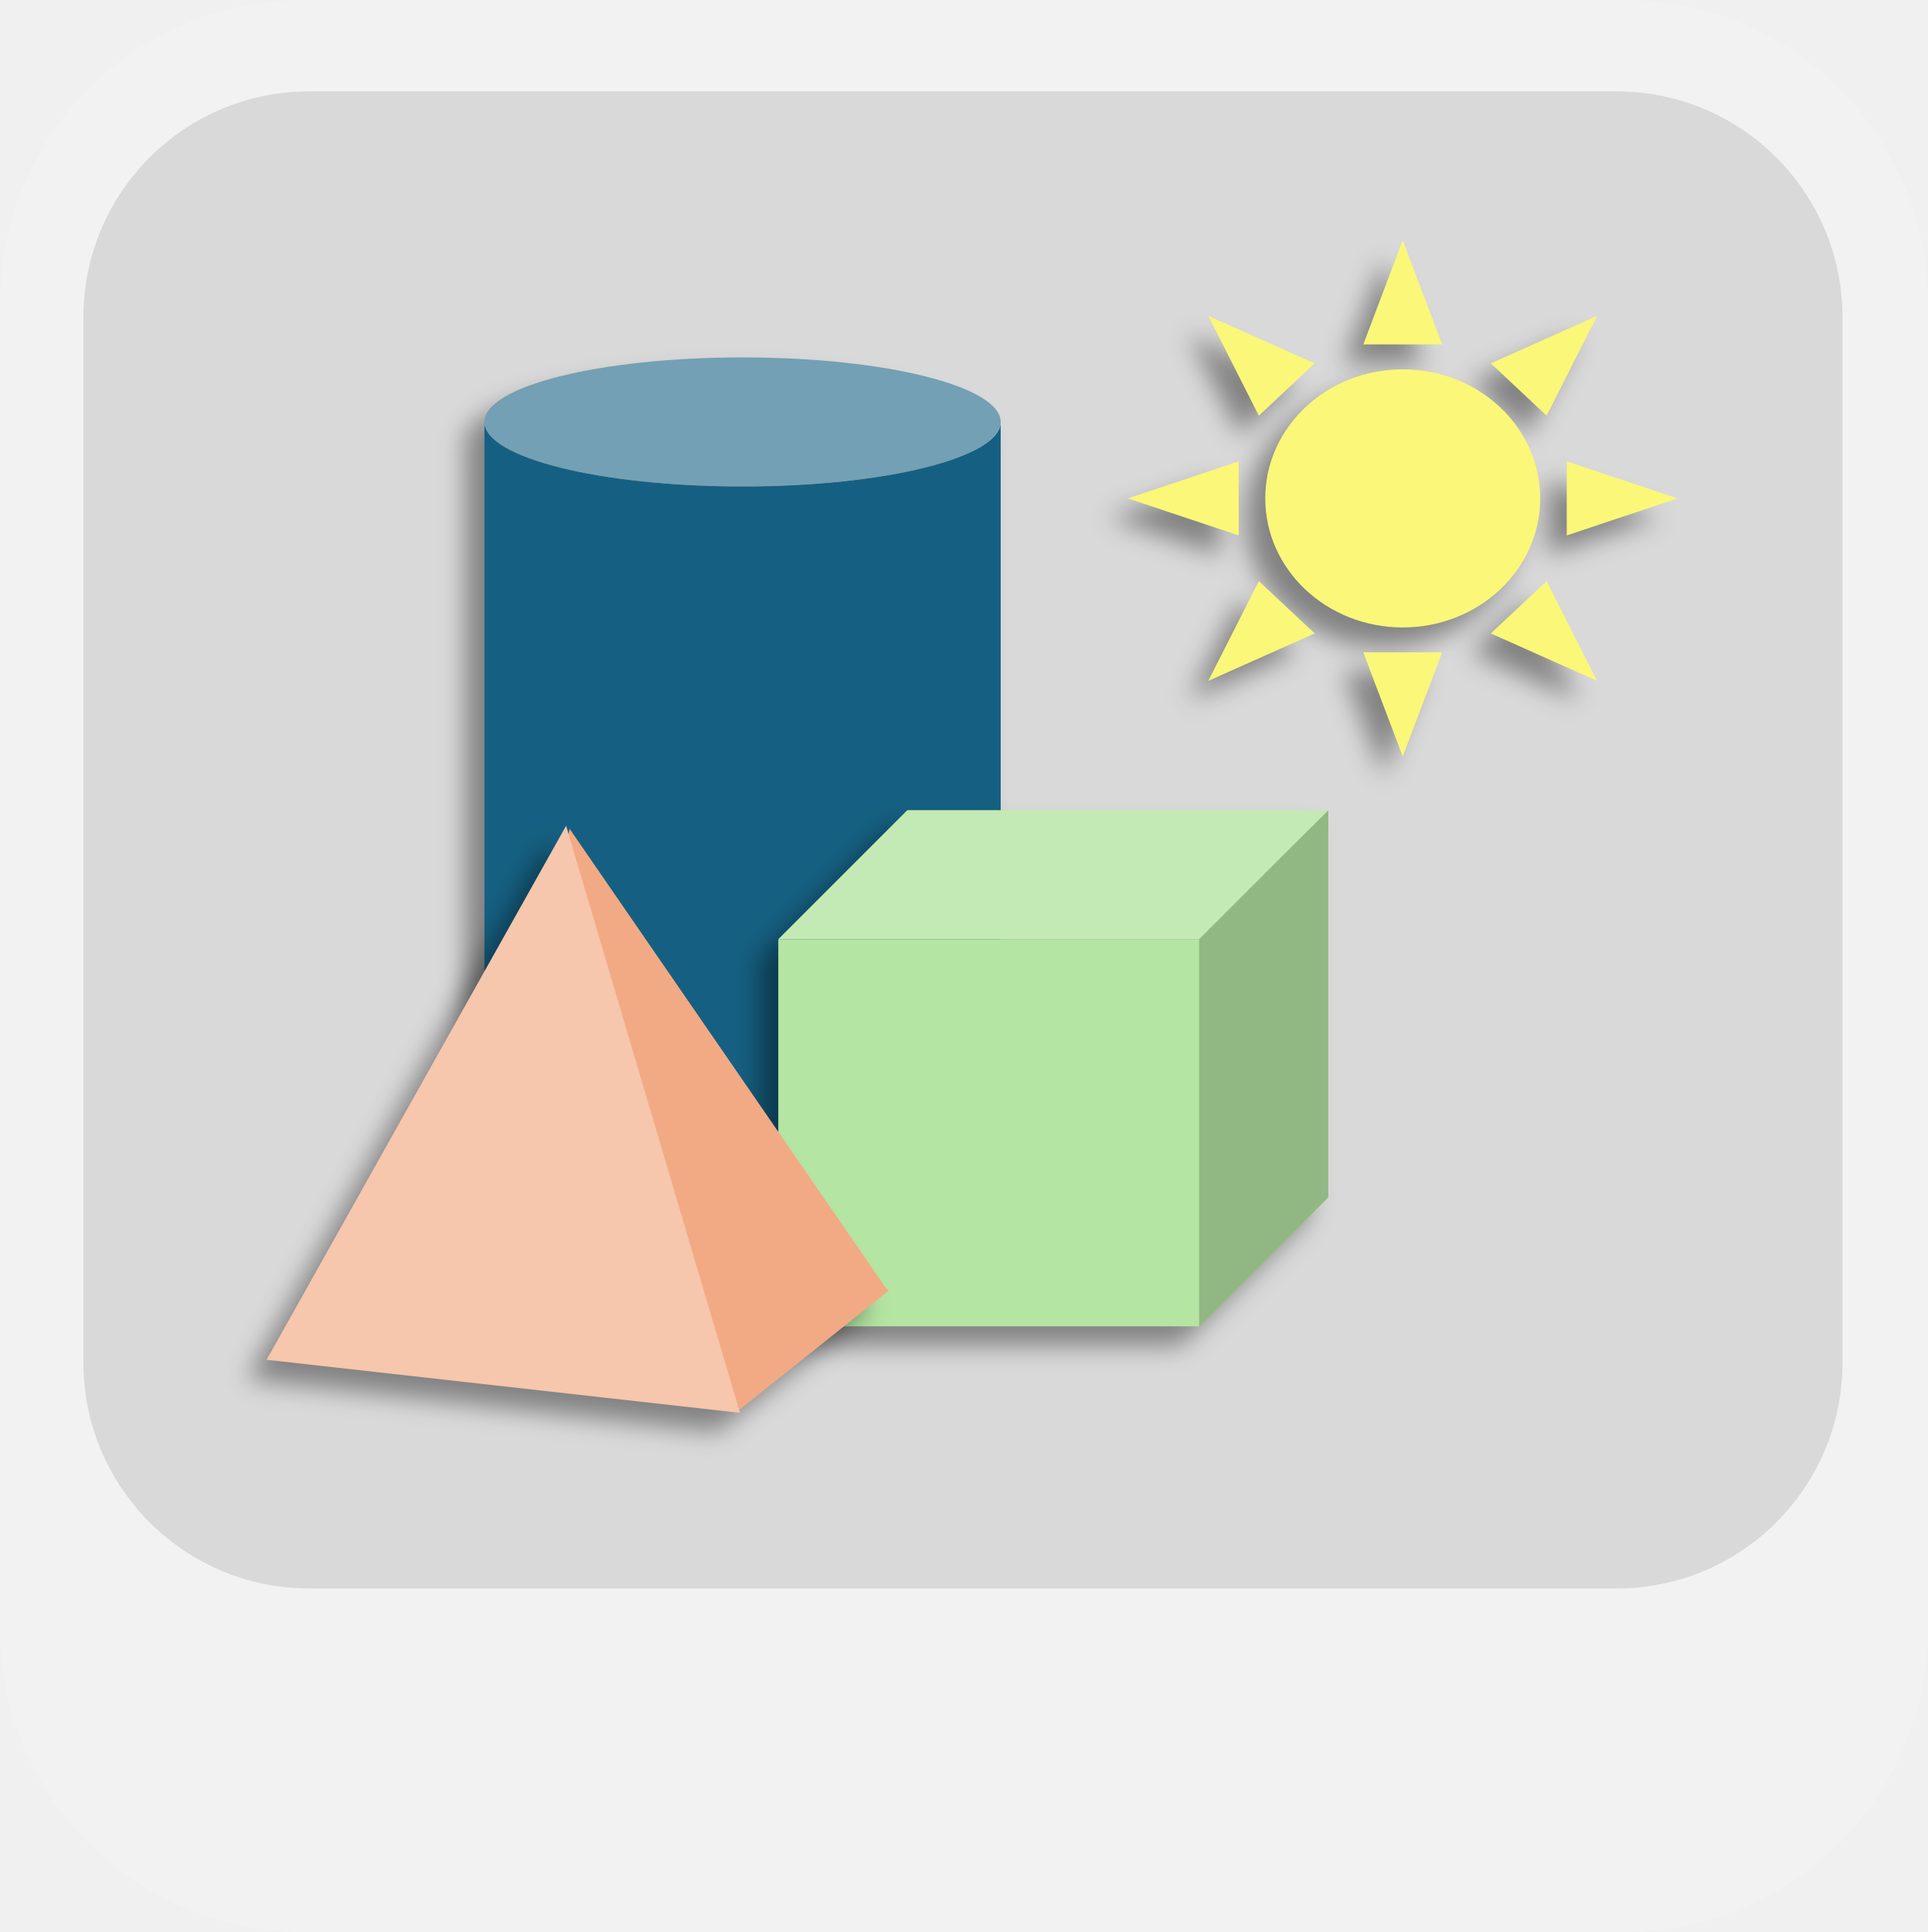
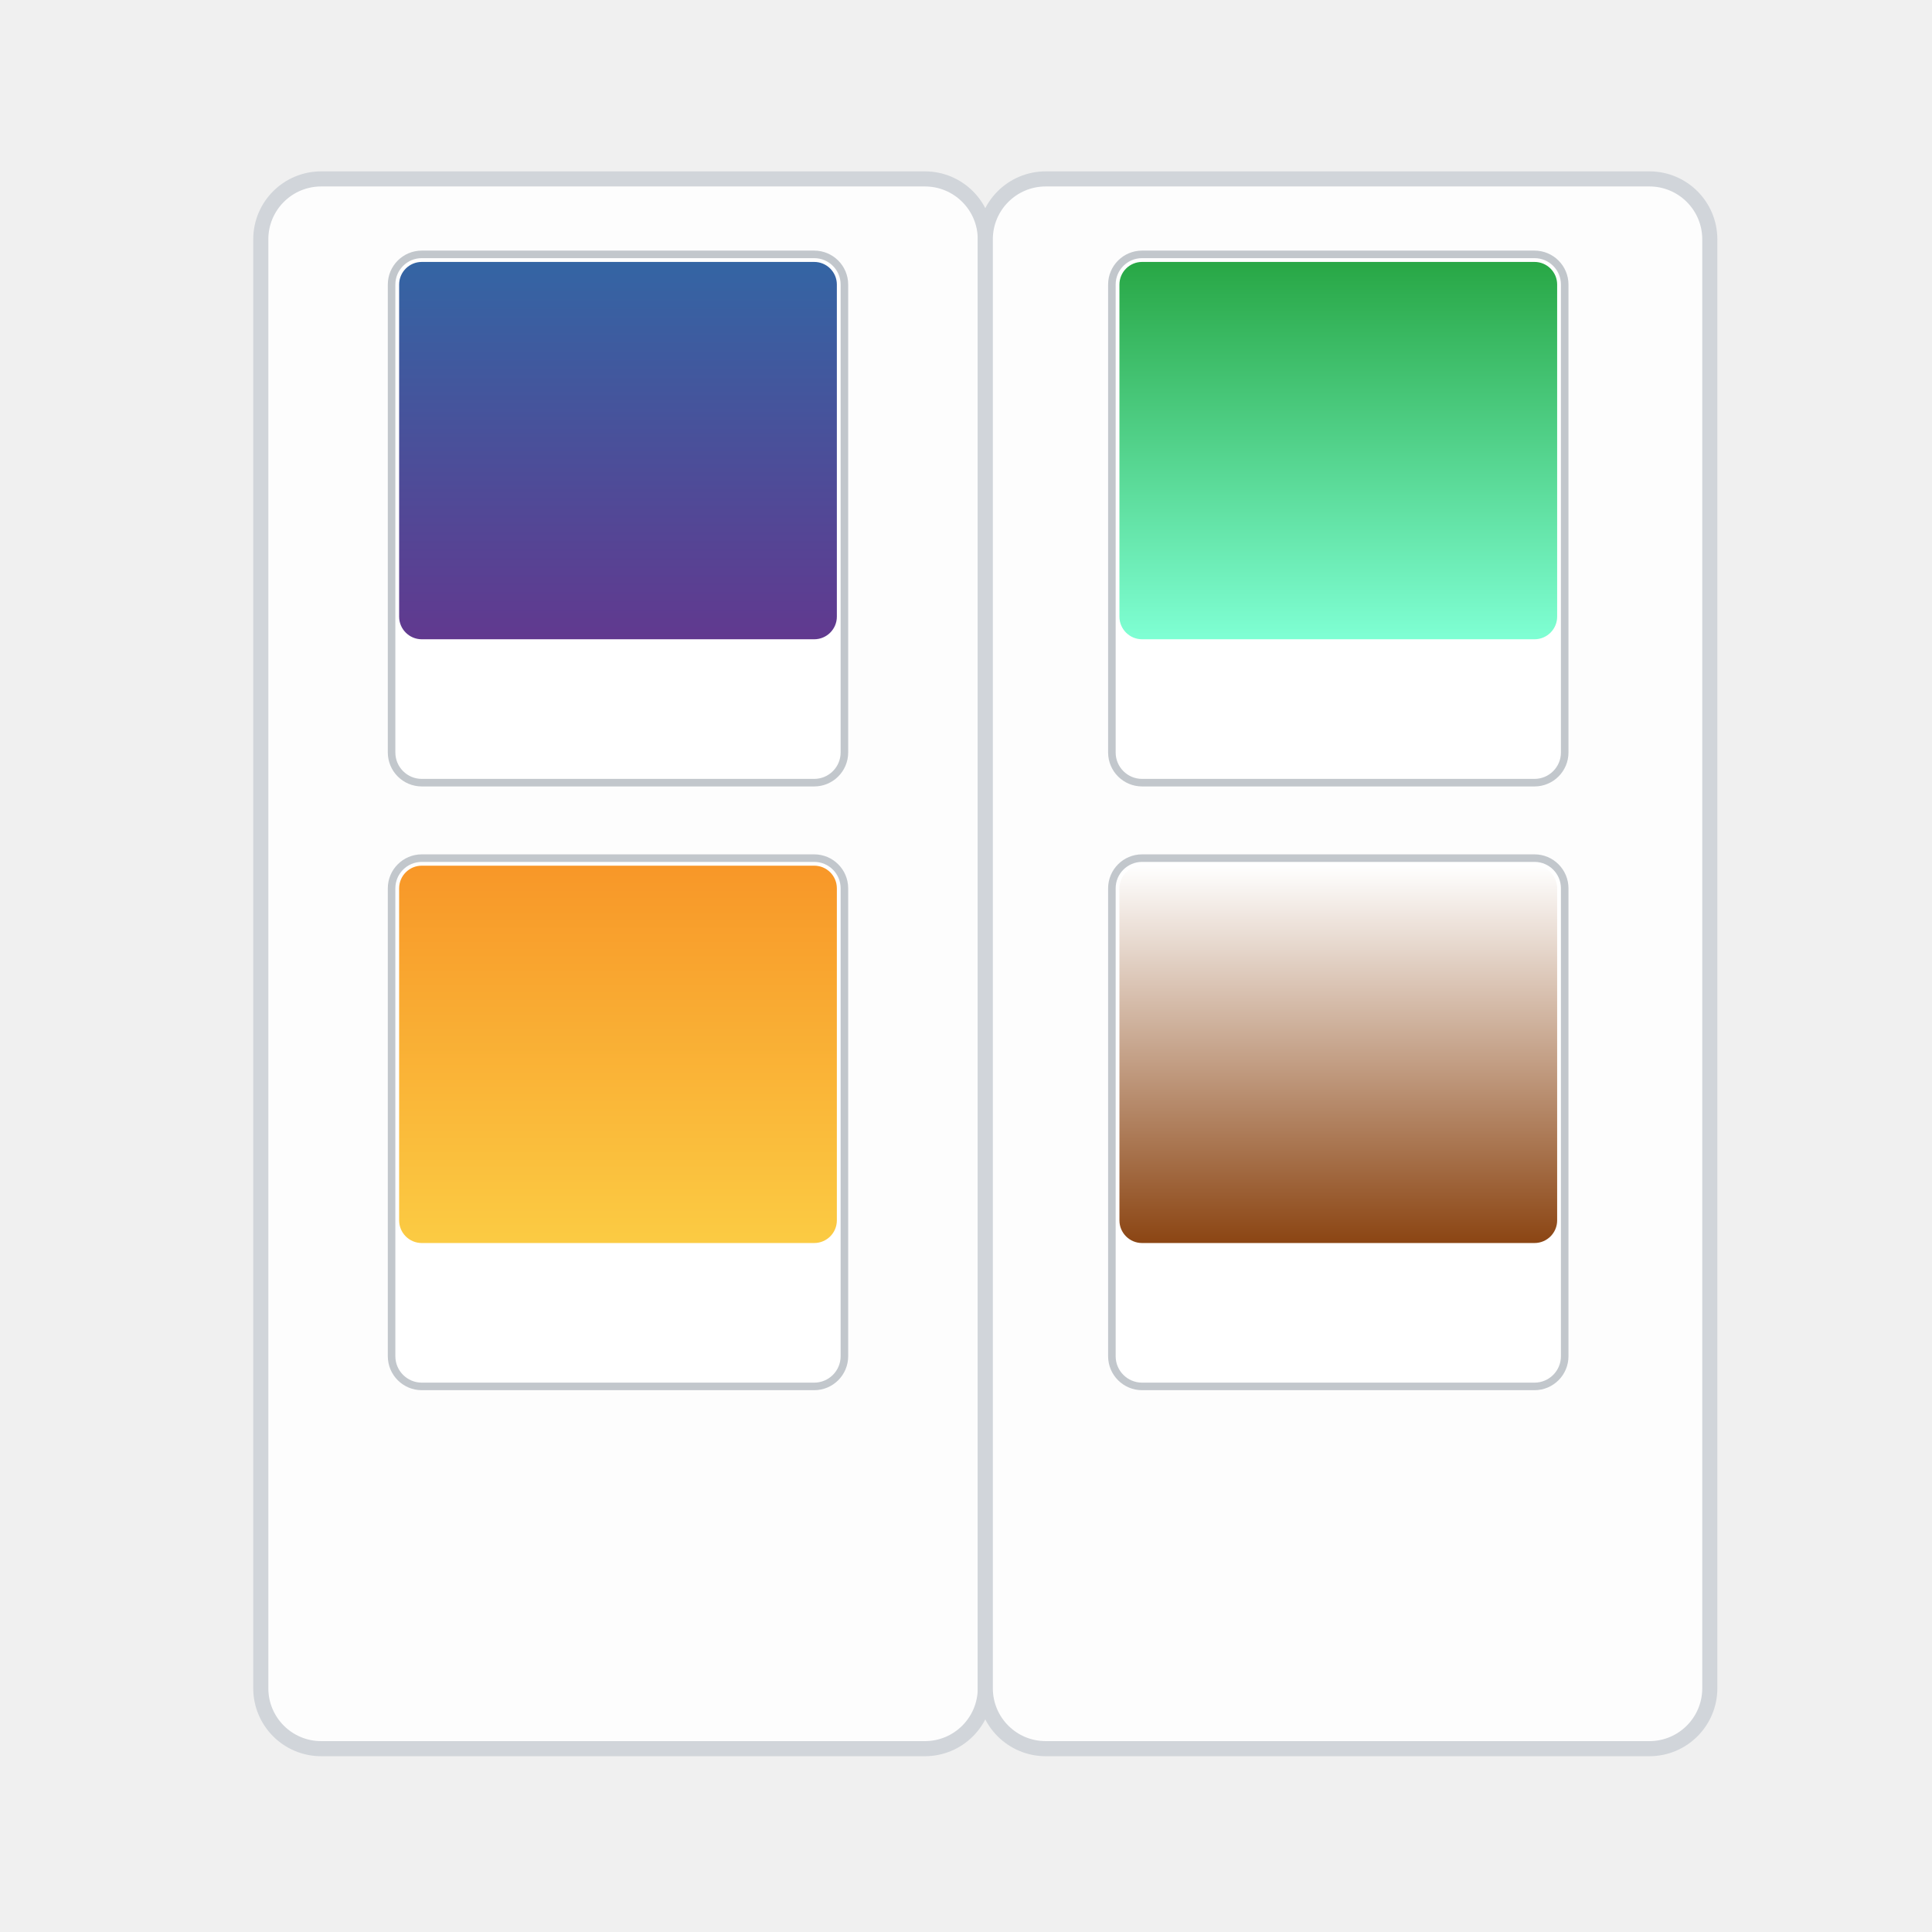
- <svg xmlns="http://www.w3.org/2000/svg" width="971" height="973" xml:space="preserve" overflow="hidden">
+ <svg xmlns="http://www.w3.org/2000/svg" width="256" height="256" viewBox="0 0 256 256" version="1.1">
  <defs>
-     <filter id="fx0" x="-10%" y="-10%" width="120%" height="120%" filterUnits="userSpaceOnUse" primitiveUnits="userSpaceOnUse">
-       <feComponentTransfer color-interpolation-filters="sRGB">
-         <feFuncR type="discrete" tableValues="0 0" />
-         <feFuncG type="discrete" tableValues="0 0" />
-         <feFuncB type="discrete" tableValues="0 0" />
-         <feFuncA type="linear" slope="0.4" intercept="0" />
-       </feComponentTransfer>
-       <feGaussianBlur stdDeviation="6.111 6.111" />
-     </filter>
-     <filter id="fx1" x="-10%" y="-10%" width="120%" height="120%" filterUnits="userSpaceOnUse" primitiveUnits="userSpaceOnUse">
-       <feComponentTransfer color-interpolation-filters="sRGB">
-         <feFuncR type="discrete" tableValues="0 0" />
-         <feFuncG type="discrete" tableValues="0 0" />
-         <feFuncB type="discrete" tableValues="0 0" />
-         <feFuncA type="linear" slope="0.4" intercept="0" />
-       </feComponentTransfer>
-       <feGaussianBlur stdDeviation="6.111 6.111" />
-     </filter>
-     <filter id="fx2" x="-10%" y="-10%" width="120%" height="120%" filterUnits="userSpaceOnUse" primitiveUnits="userSpaceOnUse">
-       <feComponentTransfer color-interpolation-filters="sRGB">
-         <feFuncR type="discrete" tableValues="0 0" />
-         <feFuncG type="discrete" tableValues="0 0" />
-         <feFuncB type="discrete" tableValues="0 0" />
-         <feFuncA type="linear" slope="0.4" intercept="0" />
-       </feComponentTransfer>
-       <feGaussianBlur stdDeviation="6.111 6.111" />
-     </filter>
-     <filter id="fx3" x="-10%" y="-10%" width="120%" height="120%" filterUnits="userSpaceOnUse" primitiveUnits="userSpaceOnUse">
-       <feComponentTransfer color-interpolation-filters="sRGB">
-         <feFuncR type="discrete" tableValues="0 0" />
-         <feFuncG type="discrete" tableValues="0 0" />
-         <feFuncB type="discrete" tableValues="0 0" />
-         <feFuncA type="linear" slope="0.4" intercept="0" />
-       </feComponentTransfer>
-       <feGaussianBlur stdDeviation="6.111 6.111" />
-     </filter>
-     <clipPath id="clip4">
-       <rect x="1122" y="549" width="971" height="973" />
-     </clipPath>
+     <linearGradient id="photoGradientBluePurple" x1="0" y1="0" x2="0" y2="1">
+       <stop offset="0" stop-color="#3465A4" />
+       <stop offset="1" stop-color="#61398F" />
+     </linearGradient>
+     <linearGradient id="photoGradientOrangeYellow" x1="0" y1="0" x2="0" y2="1">
+       <stop offset="0" stop-color="#F89728" />
+       <stop offset="1" stop-color="#FBCB43" />
+     </linearGradient>
+     <linearGradient id="photoGradientGreenAqua" x1="0" y1="0" x2="0" y2="1">
+       <stop offset="0" stop-color="#28A745" />
+       <stop offset="1" stop-color="#7FFFD4" />
+     </linearGradient>
+     <linearGradient id="photoGradientBrownWhite" x1="0" y1="0" x2="0" y2="1">
+       <stop offset="0" stop-color="#FFFFFF" />
+       <stop offset="1" stop-color="#8B4513" />
+     </linearGradient>
  </defs>
-   <g clip-path="url(#clip4)" transform="translate(-1122 -549)">
-     <path d="M1122 701.671C1122 617.353 1190.35 549 1274.67 549L1940.33 549C2024.65 549 2093 617.353 2093 701.671L2093 1369.33C2093 1453.65 2024.65 1522 1940.33 1522L1274.67 1522C1190.35 1522 1122 1453.65 1122 1369.33Z" fill="#F2F2F2" fill-rule="evenodd" />
-     <path d="M1164 708.794C1164 645.947 1214.95 595 1277.79 595L1936.21 595C1999.05 595 2050 645.947 2050 708.794L2050 1235.21C2050 1298.05 1999.05 1349 1936.21 1349L1277.79 1349C1214.95 1349 1164 1298.05 1164 1235.21Z" fill="#D9D9D9" fill-rule="evenodd" />
-     <g filter="url(#fx0)" transform="translate(1336 719)">
-       <g>
-         <path d="M20.277 52.223C20.277 70.172 78.48 84.723 150.277 84.723 222.075 84.723 280.278 70.172 280.278 52.223L280.277 397.223C280.277 415.172 222.074 429.723 150.277 429.723 78.48 429.723 20.277 415.172 20.277 397.223Z" fill="#156082" fill-rule="evenodd" />
-         <path d="M20.277 52.223C20.277 34.274 78.48 19.723 150.277 19.723 222.075 19.723 280.278 34.274 280.278 52.223 280.278 70.172 222.075 84.723 150.277 84.723 78.48 84.723 20.277 70.172 20.277 52.223Z" fill="#73A0B4" fill-rule="evenodd" />
-       </g>
-     </g>
-     <path d="M1366 761.5C1366 779.449 1424.2 794 1496 794 1567.8 794 1626 779.449 1626 761.5L1626 1106.5C1626 1124.45 1567.8 1139 1496 1139 1424.2 1139 1366 1124.45 1366 1106.5Z" fill="#156082" fill-rule="evenodd" />
-     <path d="M1366 761.5C1366 743.551 1424.2 729 1496 729 1567.8 729 1626 743.551 1626 761.5 1626 779.449 1567.8 794 1496 794 1424.2 794 1366 779.449 1366 761.5Z" fill="#73A0B4" fill-rule="evenodd" />
-     <g filter="url(#fx1)" transform="translate(1484 947)">
-       <g>
-         <rect x="20.277" y="84.723" width="212" height="195" fill="#B4E5A2" />
-         <path d="M232.277 84.723 297.277 19.723 297.277 214.723 232.277 279.723Z" fill="#91B882" fill-rule="evenodd" />
-         <path d="M20.277 84.723 85.277 19.723 297.277 19.723 232.277 84.723Z" fill="#C3EAB4" fill-rule="evenodd" />
-       </g>
-     </g>
-     <rect x="1514" y="1022" width="212" height="195" fill="#B4E5A2" />
-     <path d="M1726 1022 1791 957 1791 1152 1726 1217Z" fill="#91B882" fill-rule="evenodd" />
-     <path d="M1514 1022 1579 957 1791 957 1726 1022Z" fill="#C3EAB4" fill-rule="evenodd" />
-     <g filter="url(#fx2)" transform="translate(1227 955)">
-       <g>
-         <path d="M255.583 315.362 225.384 198.069 333.021 253.604Z" fill="#F2AA84" fill-rule="evenodd" />
-         <path d="M117.248 297.937 172.144 21.104 332.226 253.534Z" fill="#F2AA84" fill-rule="evenodd" />
-         <path d="M19.546 288.536 170.41 19.583 257.994 315.26Z" fill="#F6C6AD" fill-rule="evenodd" />
-       </g>
-     </g>
-     <path d="M1492.31 1260.64 1462.11 1143.35 1569.74 1198.88Z" fill="#F2AA84" fill-rule="evenodd" />
-     <path d="M1353.97 1243.21 1408.87 966.382 1568.95 1198.81Z" fill="#F2AA84" fill-rule="evenodd" />
-     <path d="M1256.27 1233.81 1407.13 964.86 1494.72 1260.54Z" fill="#F6C6AD" fill-rule="evenodd" />
-     <g filter="url(#fx3)" transform="translate(1660 660)">
-       <g>
-         <path d="M297.277 149.723 241.387 168.379 241.387 131.067ZM256.702 57.796 231.243 108.088 203.134 81.704ZM158.777 19.723 178.653 72.183 138.901 72.183ZM60.84 57.796 114.42 81.704 86.311 108.088ZM20.277 149.723 76.168 131.067 76.168 168.379ZM60.84 241.637 86.311 191.358 114.42 217.741ZM158.777 279.723 138.901 227.262 178.653 227.262ZM256.702 241.637 203.134 217.741 231.243 191.358ZM89.527 149.723C89.527 113.824 120.531 84.723 158.777 84.723 197.023 84.723 228.027 113.824 228.027 149.723 228.027 185.621 197.023 214.723 158.777 214.723 120.531 214.723 89.527 185.621 89.527 149.723Z" fill="#FAF779" fill-rule="evenodd" />
-       </g>
-     </g>
-     <path d="M1967 800 1911.11 818.656 1911.11 781.344ZM1926.42 708.073 1900.97 758.365 1872.86 731.982ZM1828.5 670 1848.38 722.46 1808.62 722.46ZM1730.56 708.073 1784.14 731.982 1756.03 758.365ZM1690 800 1745.89 781.344 1745.89 818.656ZM1730.56 891.915 1756.03 841.635 1784.14 868.018ZM1828.5 930 1808.62 877.539 1848.38 877.539ZM1926.42 891.915 1872.86 868.018 1900.97 841.635ZM1759.25 800C1759.25 764.101 1790.25 735 1828.5 735 1866.75 735 1897.75 764.101 1897.75 800 1897.75 835.898 1866.75 865 1828.5 865 1790.25 865 1759.25 835.898 1759.25 800Z" fill="#FAF779" fill-rule="evenodd" />
+   <rect x="34.557" y="23.707" rx="8" ry="8" width="96" height="208" fill="#FDFDFD" stroke="#D1D5DA" stroke-width="2" />
+   <rect x="130.557" y="23.707" rx="8" ry="8" width="96" height="208" fill="#FDFDFD" stroke="#D1D5DA" stroke-width="2" />
+   <g transform="matrix(1, 0, 0, 1, 51.88775, 33.70676)">
+     <rect width="60" height="70" fill="#FFFFFF" stroke="#C2C7CC" stroke-width="1" rx="4" ry="4" />
+     <rect x="1" y="1" width="58" height="50" fill="url(#photoGradientBluePurple)" rx="3" ry="3" />
+   </g>
+   <g transform="matrix(1, 0, 0, 1, 51.88775, 113.7068)">
+     <rect width="60" height="70" fill="#FFFFFF" stroke="#C2C7CC" stroke-width="1" rx="4" ry="4" />
+     <rect x="1" y="1" width="58" height="50" fill="url(#photoGradientOrangeYellow)" rx="3" ry="3" />
+   </g>
+   <g transform="matrix(1, 0, 0, 1, 147.331, 33.70676)">
+     <rect width="60" height="70" fill="#FFFFFF" stroke="#C2C7CC" stroke-width="1" rx="4" ry="4" />
+     <rect x="1" y="1" width="58" height="50" fill="url(#photoGradientGreenAqua)" rx="3" ry="3" />
+   </g>
+   <g transform="matrix(1, 0, 0, 1, 147.331, 113.7068)">
+     <rect width="60" height="70" fill="#FFFFFF" stroke="#C2C7CC" stroke-width="1" rx="4" ry="4" />
+     <rect x="1" y="1" width="58" height="50" fill="url(#photoGradientBrownWhite)" rx="3" ry="3" />
  </g>
</svg>
